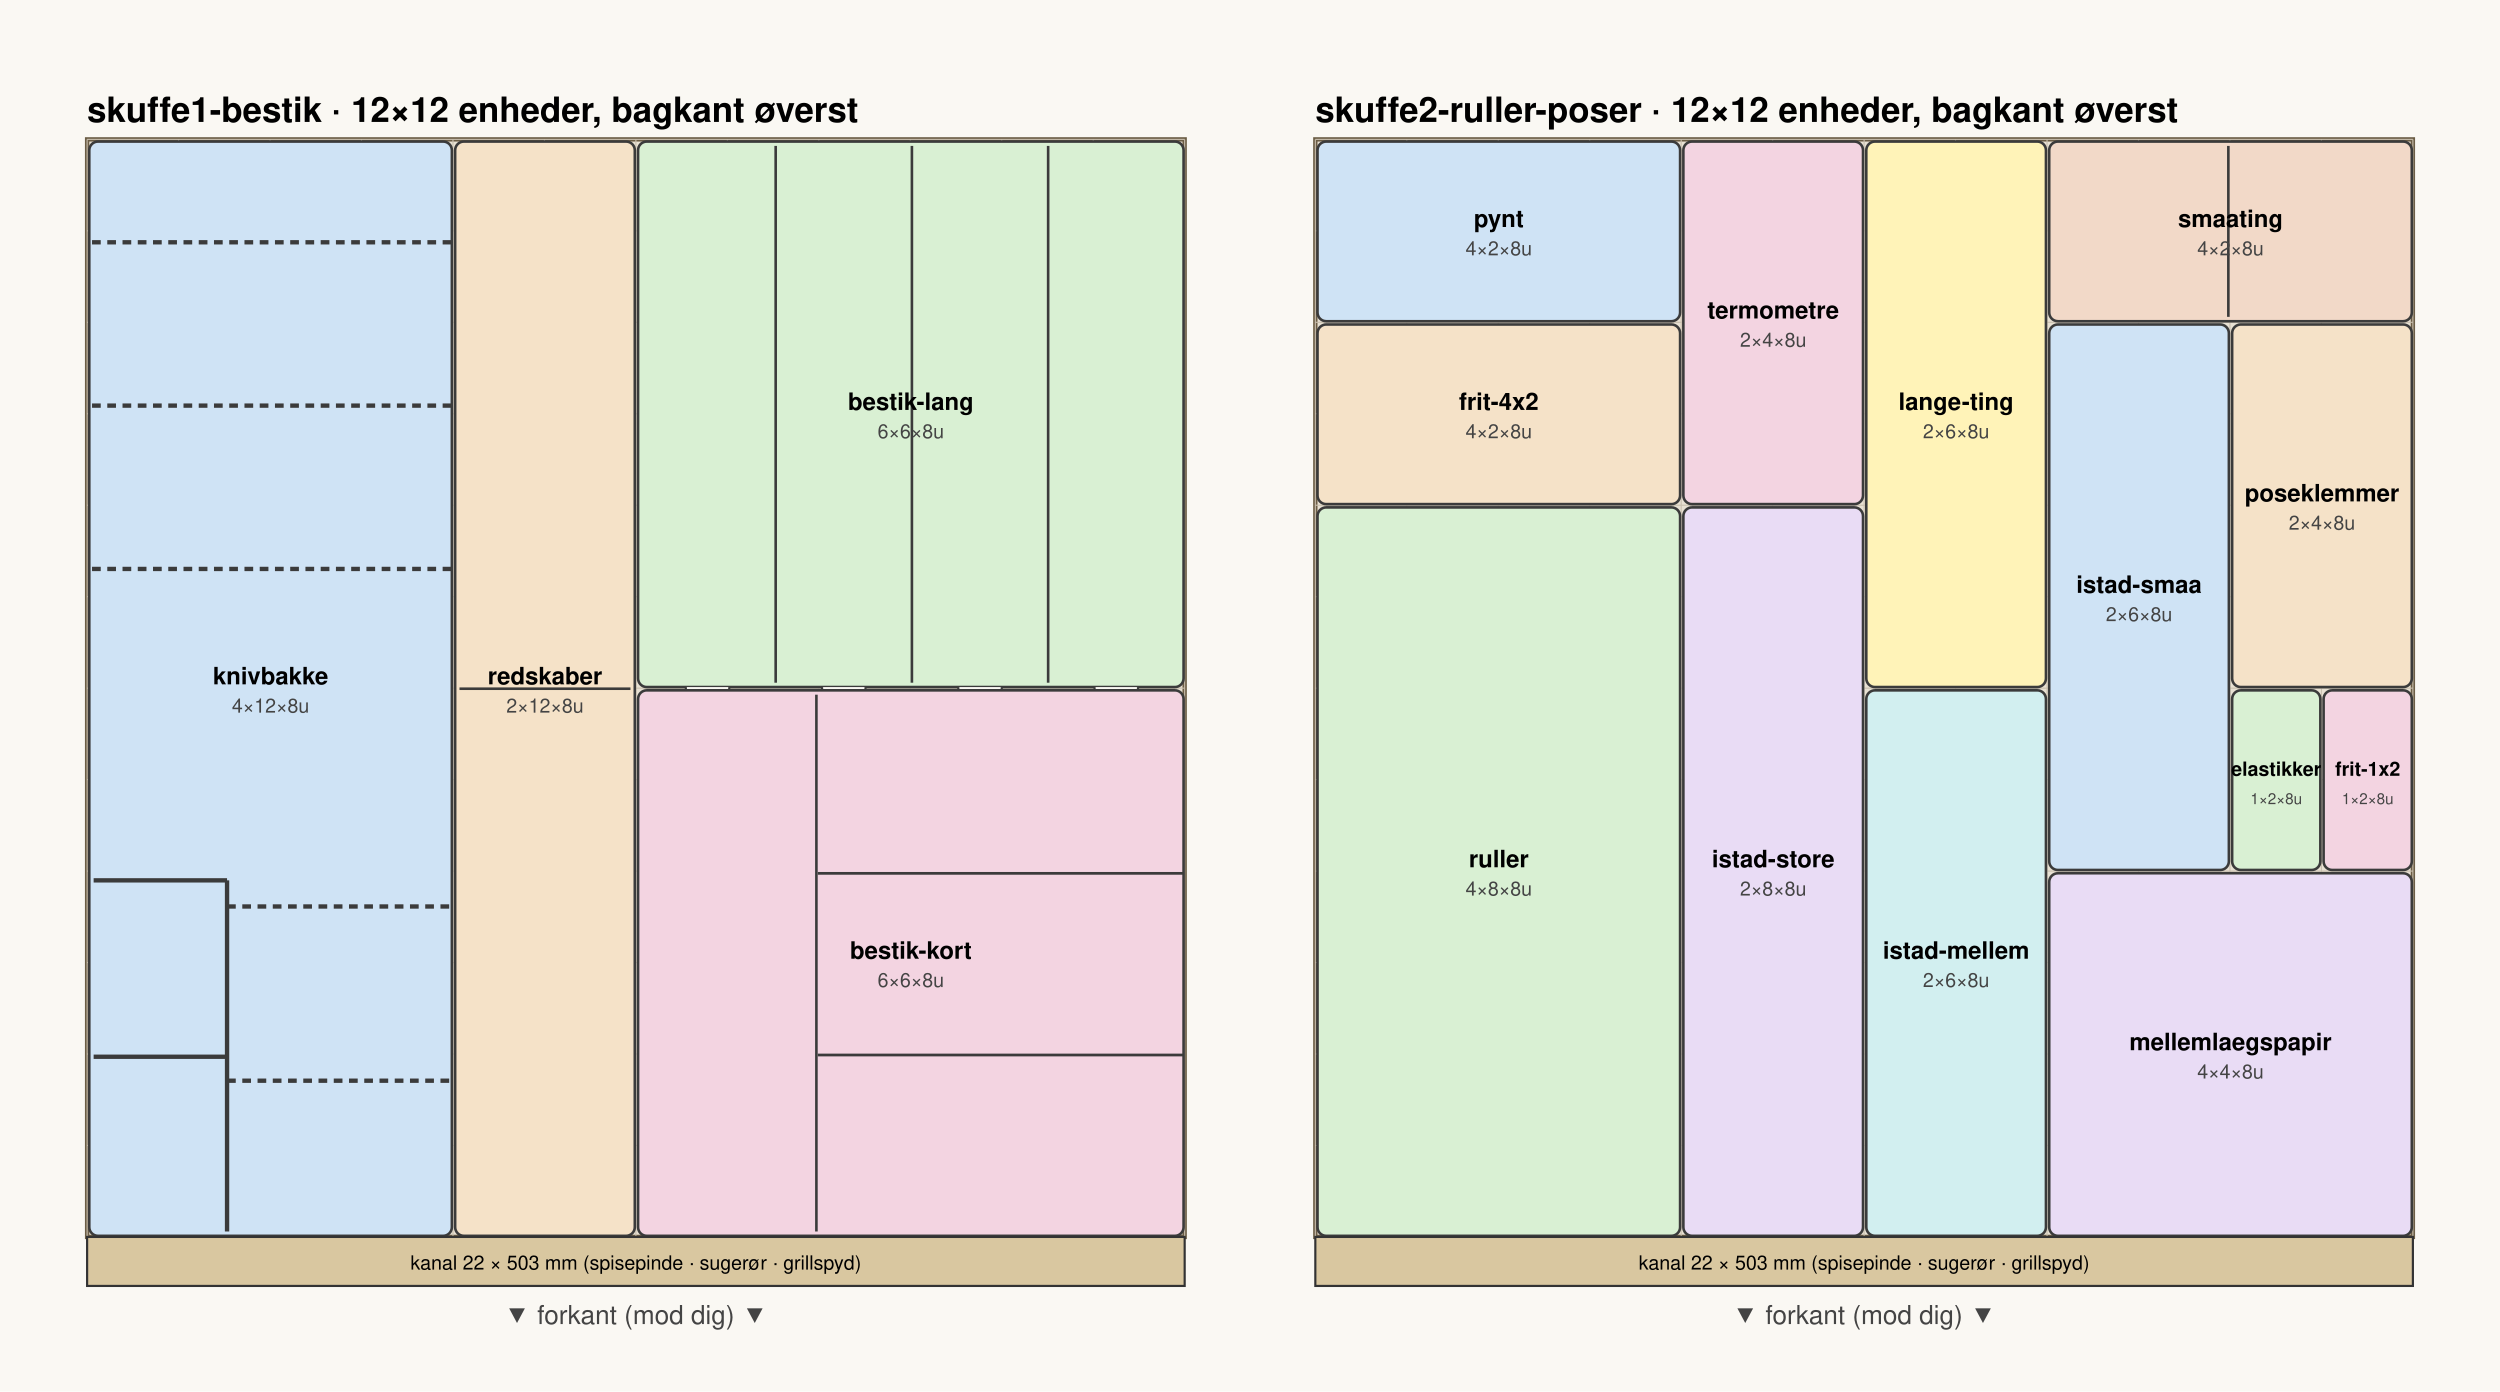
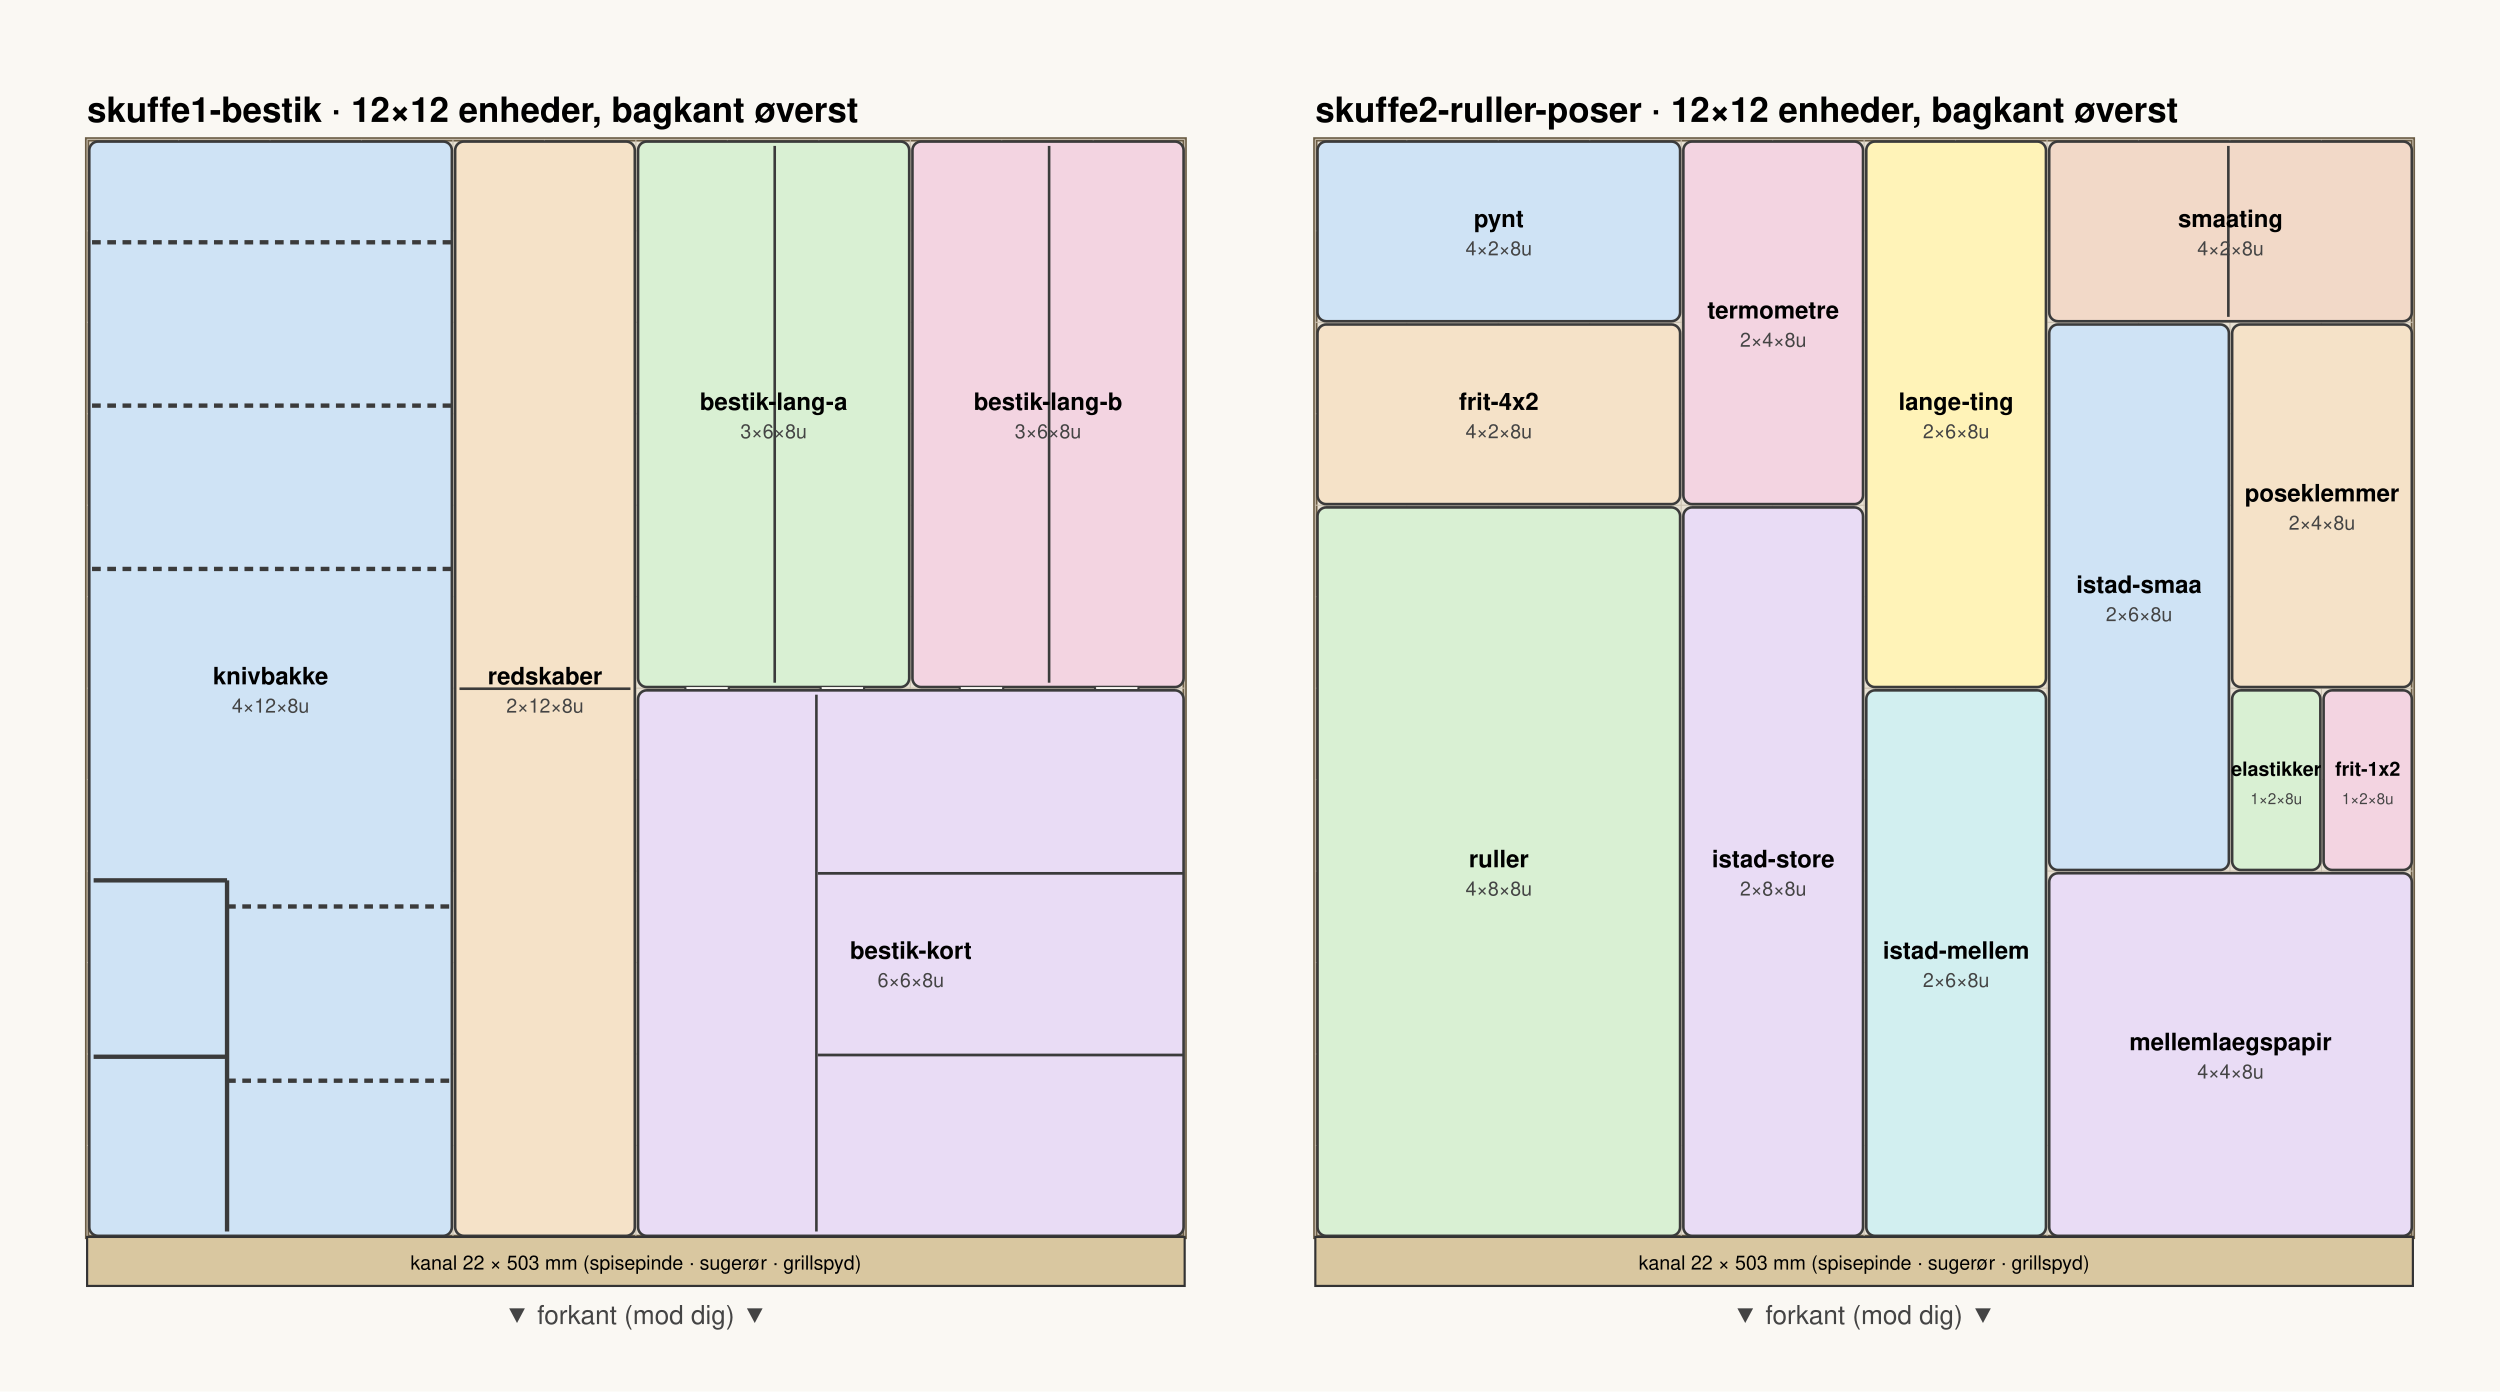
<svg xmlns="http://www.w3.org/2000/svg" width="1148.0" height="639.0" viewBox="0 0 1148.0 639.0" font-family="Helvetica, Arial, sans-serif">
  <rect width="100%" height="100%" fill="#faf8f3" />
  <text x="40.0" y="56" font-size="16" font-weight="bold">skuffe1-bestik  ·  12×12 enheder, bagkant øverst</text>
  <rect x="40.0" y="64" width="504.0" height="504.0" fill="#e8e1d3" stroke="#6b5d45" stroke-width="2" />
  <line x1="40.0" y1="64" x2="40.0" y2="568.0" stroke="#c9bfae" stroke-width="0.5" />
  <line x1="82.0" y1="64" x2="82.0" y2="568.0" stroke="#c9bfae" stroke-width="0.5" />
  <line x1="124.0" y1="64" x2="124.0" y2="568.0" stroke="#c9bfae" stroke-width="0.5" />
  <line x1="166.0" y1="64" x2="166.0" y2="568.0" stroke="#c9bfae" stroke-width="0.5" />
  <line x1="208.0" y1="64" x2="208.0" y2="568.0" stroke="#c9bfae" stroke-width="0.5" />
  <line x1="250.0" y1="64" x2="250.0" y2="568.0" stroke="#c9bfae" stroke-width="0.5" />
  <line x1="292.0" y1="64" x2="292.0" y2="568.0" stroke="#c9bfae" stroke-width="0.5" />
  <line x1="334.0" y1="64" x2="334.0" y2="568.0" stroke="#c9bfae" stroke-width="0.5" />
  <line x1="376.0" y1="64" x2="376.0" y2="568.0" stroke="#c9bfae" stroke-width="0.5" />
  <line x1="418.0" y1="64" x2="418.0" y2="568.0" stroke="#c9bfae" stroke-width="0.5" />
  <line x1="460.0" y1="64" x2="460.0" y2="568.0" stroke="#c9bfae" stroke-width="0.5" />
  <line x1="502.0" y1="64" x2="502.0" y2="568.0" stroke="#c9bfae" stroke-width="0.5" />
  <line x1="544.0" y1="64" x2="544.0" y2="568.0" stroke="#c9bfae" stroke-width="0.5" />
  <line x1="40.0" y1="64.0" x2="544.0" y2="64.0" stroke="#c9bfae" stroke-width="0.5" />
  <line x1="40.0" y1="106.0" x2="544.0" y2="106.0" stroke="#c9bfae" stroke-width="0.5" />
  <line x1="40.0" y1="148.0" x2="544.0" y2="148.0" stroke="#c9bfae" stroke-width="0.5" />
  <line x1="40.0" y1="190.0" x2="544.0" y2="190.0" stroke="#c9bfae" stroke-width="0.5" />
  <line x1="40.0" y1="232.0" x2="544.0" y2="232.0" stroke="#c9bfae" stroke-width="0.5" />
  <line x1="40.0" y1="274.0" x2="544.0" y2="274.0" stroke="#c9bfae" stroke-width="0.5" />
  <line x1="40.0" y1="316.0" x2="544.0" y2="316.0" stroke="#c9bfae" stroke-width="0.5" />
  <line x1="40.0" y1="358.0" x2="544.0" y2="358.0" stroke="#c9bfae" stroke-width="0.5" />
  <line x1="40.0" y1="400.0" x2="544.0" y2="400.0" stroke="#c9bfae" stroke-width="0.5" />
  <line x1="40.0" y1="442.0" x2="544.0" y2="442.0" stroke="#c9bfae" stroke-width="0.5" />
  <line x1="40.0" y1="484.0" x2="544.0" y2="484.0" stroke="#c9bfae" stroke-width="0.5" />
  <line x1="40.0" y1="526.0" x2="544.0" y2="526.0" stroke="#c9bfae" stroke-width="0.5" />
  <line x1="40.0" y1="568.0" x2="544.0" y2="568.0" stroke="#c9bfae" stroke-width="0.5" />
  <rect x="41.0" y="65.0" width="166.5" height="502.5" rx="4" fill="#cfe3f5" stroke="#3b3b3b" stroke-width="1.2" />
  <line x1="42.26" y1="111.26" x2="207.24" y2="111.26" stroke="#3b3b3b" stroke-width="2" stroke-dasharray="4 3" />
  <line x1="42.26" y1="186.26" x2="207.24" y2="186.26" stroke="#3b3b3b" stroke-width="2" stroke-dasharray="4 3" />
  <line x1="42.26" y1="261.26" x2="207.24" y2="261.26" stroke="#3b3b3b" stroke-width="2" stroke-dasharray="4 3" />
  <line x1="104.26" y1="416.26" x2="207.24" y2="416.26" stroke="#3b3b3b" stroke-width="2" stroke-dasharray="4 3" />
  <line x1="104.26" y1="496.26" x2="207.24" y2="496.26" stroke="#3b3b3b" stroke-width="2" stroke-dasharray="4 3" />
  <line x1="104.26" y1="404.26" x2="104.26" y2="565.5" stroke="#3b3b3b" stroke-width="2" />
  <line x1="43.0" y1="404.26" x2="104.26" y2="404.26" stroke="#3b3b3b" stroke-width="2" />
  <line x1="43.0" y1="485.26" x2="104.26" y2="485.26" stroke="#3b3b3b" stroke-width="2" />
  <text x="124.25" y="314.25" font-size="11" text-anchor="middle" font-weight="bold">knivbakke</text>
  <text x="124.25" y="327.25" font-size="9" text-anchor="middle" fill="#444">4×12×8u</text>
  <rect x="209.0" y="65.0" width="82.5" height="502.5" rx="4" fill="#f5e2c8" stroke="#3b3b3b" stroke-width="1.2" />
  <line x1="211.0" y1="316.26" x2="289.5" y2="316.26" stroke="#3b3b3b" stroke-width="1.2" />
  <text x="250.25" y="314.25" font-size="11" text-anchor="middle" font-weight="bold">redskaber</text>
  <text x="250.25" y="327.25" font-size="9" text-anchor="middle" fill="#444">2×12×8u</text>
-   <rect x="293.0" y="65.0" width="250.5" height="250.5" rx="4" fill="#d9f0d3" stroke="#3b3b3b" stroke-width="1.2" />
-   <line x1="356.19" y1="67.0" x2="356.19" y2="313.5" stroke="#3b3b3b" stroke-width="1.2" />
-   <line x1="418.75" y1="67.0" x2="418.75" y2="313.5" stroke="#3b3b3b" stroke-width="1.2" />
-   <line x1="481.31" y1="67.0" x2="481.31" y2="313.5" stroke="#3b3b3b" stroke-width="1.2" />
-   <path d="M 314.91 315.5 a 10 10 0 0 0 20 0" fill="#faf8f3" stroke="#3b3b3b" stroke-width="1" />
-   <path d="M 377.47 315.5 a 10 10 0 0 0 20 0" fill="#faf8f3" stroke="#3b3b3b" stroke-width="1" />
-   <path d="M 440.03 315.5 a 10 10 0 0 0 20 0" fill="#faf8f3" stroke="#3b3b3b" stroke-width="1" />
-   <path d="M 502.59 315.5 a 10 10 0 0 0 20 0" fill="#faf8f3" stroke="#3b3b3b" stroke-width="1" />
-   <text x="418.25" y="188.25" font-size="11" text-anchor="middle" font-weight="bold">bestik-lang</text>
-   <text x="418.25" y="201.25" font-size="9" text-anchor="middle" fill="#444">6×6×8u</text>
-   <rect x="293.0" y="317.0" width="250.5" height="250.5" rx="4" fill="#f3d4e1" stroke="#3b3b3b" stroke-width="1.2" />
+   <rect x="293.0" y="65.0" width="124.5" height="250.5" rx="4" fill="#d9f0d3" stroke="#3b3b3b" stroke-width="1.2" />
+   <line x1="355.75" y1="67.0" x2="355.75" y2="313.5" stroke="#3b3b3b" stroke-width="1.2" />
+   <path d="M 314.69 315.5 a 10 10 0 0 0 20 0" fill="#faf8f3" stroke="#3b3b3b" stroke-width="1" />
+   <path d="M 376.81 315.5 a 10 10 0 0 0 20 0" fill="#faf8f3" stroke="#3b3b3b" stroke-width="1" />
+   <text x="355.25" y="188.25" font-size="11" text-anchor="middle" font-weight="bold">bestik-lang-a</text>
+   <text x="355.25" y="201.25" font-size="9" text-anchor="middle" fill="#444">3×6×8u</text>
+   <rect x="419.0" y="65.0" width="124.5" height="250.5" rx="4" fill="#f3d4e1" stroke="#3b3b3b" stroke-width="1.2" />
+   <line x1="481.75" y1="67.0" x2="481.75" y2="313.5" stroke="#3b3b3b" stroke-width="1.2" />
+   <path d="M 440.69 315.5 a 10 10 0 0 0 20 0" fill="#faf8f3" stroke="#3b3b3b" stroke-width="1" />
+   <path d="M 502.81 315.5 a 10 10 0 0 0 20 0" fill="#faf8f3" stroke="#3b3b3b" stroke-width="1" />
+   <text x="481.25" y="188.25" font-size="11" text-anchor="middle" font-weight="bold">bestik-lang-b</text>
+   <text x="481.25" y="201.25" font-size="9" text-anchor="middle" fill="#444">3×6×8u</text>
+   <rect x="293.0" y="317.0" width="250.5" height="250.5" rx="4" fill="#e9dcf5" stroke="#3b3b3b" stroke-width="1.2" />
  <line x1="374.89" y1="319.0" x2="374.89" y2="565.5" stroke="#3b3b3b" stroke-width="1.2" />
  <rect x="375.52" y="400.413" width="167.72" height="1.26" fill="#3b3b3b" />
  <rect x="375.52" y="483.827" width="167.72" height="1.26" fill="#3b3b3b" />
  <text x="418.25" y="440.25" font-size="11" text-anchor="middle" font-weight="bold">bestik-kort</text>
  <text x="418.25" y="453.25" font-size="9" text-anchor="middle" fill="#444">6×6×8u</text>
  <rect x="40.0" y="568.0" width="504.0" height="22.5" fill="#d9c7a0" stroke="#333" stroke-width="1" />
  <text x="292.0" y="583.0" font-size="9" text-anchor="middle">kanal 22 × 503 mm (spisepinde · sugerør · grillspyd)</text>
  <text x="292.0" y="608.0" font-size="12" text-anchor="middle" fill="#444">▼ forkant (mod dig) ▼</text>
  <text x="604.0" y="56" font-size="16" font-weight="bold">skuffe2-ruller-poser  ·  12×12 enheder, bagkant øverst</text>
  <rect x="604.0" y="64" width="504.0" height="504.0" fill="#e8e1d3" stroke="#6b5d45" stroke-width="2" />
  <line x1="604.0" y1="64" x2="604.0" y2="568.0" stroke="#c9bfae" stroke-width="0.5" />
  <line x1="646.0" y1="64" x2="646.0" y2="568.0" stroke="#c9bfae" stroke-width="0.5" />
  <line x1="688.0" y1="64" x2="688.0" y2="568.0" stroke="#c9bfae" stroke-width="0.5" />
  <line x1="730.0" y1="64" x2="730.0" y2="568.0" stroke="#c9bfae" stroke-width="0.5" />
  <line x1="772.0" y1="64" x2="772.0" y2="568.0" stroke="#c9bfae" stroke-width="0.5" />
  <line x1="814.0" y1="64" x2="814.0" y2="568.0" stroke="#c9bfae" stroke-width="0.5" />
  <line x1="856.0" y1="64" x2="856.0" y2="568.0" stroke="#c9bfae" stroke-width="0.5" />
  <line x1="898.0" y1="64" x2="898.0" y2="568.0" stroke="#c9bfae" stroke-width="0.5" />
  <line x1="940.0" y1="64" x2="940.0" y2="568.0" stroke="#c9bfae" stroke-width="0.5" />
  <line x1="982.0" y1="64" x2="982.0" y2="568.0" stroke="#c9bfae" stroke-width="0.5" />
  <line x1="1024.0" y1="64" x2="1024.0" y2="568.0" stroke="#c9bfae" stroke-width="0.5" />
  <line x1="1066.0" y1="64" x2="1066.0" y2="568.0" stroke="#c9bfae" stroke-width="0.5" />
  <line x1="1108.0" y1="64" x2="1108.0" y2="568.0" stroke="#c9bfae" stroke-width="0.5" />
  <line x1="604.0" y1="64.0" x2="1108.0" y2="64.0" stroke="#c9bfae" stroke-width="0.5" />
  <line x1="604.0" y1="106.0" x2="1108.0" y2="106.0" stroke="#c9bfae" stroke-width="0.5" />
  <line x1="604.0" y1="148.0" x2="1108.0" y2="148.0" stroke="#c9bfae" stroke-width="0.5" />
  <line x1="604.0" y1="190.0" x2="1108.0" y2="190.0" stroke="#c9bfae" stroke-width="0.5" />
  <line x1="604.0" y1="232.0" x2="1108.0" y2="232.0" stroke="#c9bfae" stroke-width="0.5" />
  <line x1="604.0" y1="274.0" x2="1108.0" y2="274.0" stroke="#c9bfae" stroke-width="0.5" />
  <line x1="604.0" y1="316.0" x2="1108.0" y2="316.0" stroke="#c9bfae" stroke-width="0.5" />
  <line x1="604.0" y1="358.0" x2="1108.0" y2="358.0" stroke="#c9bfae" stroke-width="0.5" />
  <line x1="604.0" y1="400.0" x2="1108.0" y2="400.0" stroke="#c9bfae" stroke-width="0.5" />
  <line x1="604.0" y1="442.0" x2="1108.0" y2="442.0" stroke="#c9bfae" stroke-width="0.5" />
  <line x1="604.0" y1="484.0" x2="1108.0" y2="484.0" stroke="#c9bfae" stroke-width="0.5" />
  <line x1="604.0" y1="526.0" x2="1108.0" y2="526.0" stroke="#c9bfae" stroke-width="0.5" />
  <line x1="604.0" y1="568.0" x2="1108.0" y2="568.0" stroke="#c9bfae" stroke-width="0.5" />
  <rect x="605.0" y="65.0" width="166.5" height="82.5" rx="4" fill="#cfe3f5" stroke="#3b3b3b" stroke-width="1.2" />
  <text x="688.25" y="104.25" font-size="11" text-anchor="middle" font-weight="bold">pynt</text>
  <text x="688.25" y="117.25" font-size="9" text-anchor="middle" fill="#444">4×2×8u</text>
  <rect x="605.0" y="149.0" width="166.5" height="82.5" rx="4" fill="#f5e2c8" stroke="#3b3b3b" stroke-width="1.2" />
  <text x="688.25" y="188.25" font-size="11" text-anchor="middle" font-weight="bold">frit-4x2</text>
  <text x="688.25" y="201.25" font-size="9" text-anchor="middle" fill="#444">4×2×8u</text>
  <rect x="605.0" y="233.0" width="166.5" height="334.5" rx="4" fill="#d9f0d3" stroke="#3b3b3b" stroke-width="1.2" />
  <text x="688.25" y="398.25" font-size="11" text-anchor="middle" font-weight="bold">ruller</text>
  <text x="688.25" y="411.25" font-size="9" text-anchor="middle" fill="#444">4×8×8u</text>
  <rect x="773.0" y="65.0" width="82.5" height="166.5" rx="4" fill="#f3d4e1" stroke="#3b3b3b" stroke-width="1.2" />
  <text x="814.25" y="146.25" font-size="11" text-anchor="middle" font-weight="bold">termometre</text>
  <text x="814.25" y="159.25" font-size="9" text-anchor="middle" fill="#444">2×4×8u</text>
  <rect x="773.0" y="233.0" width="82.5" height="334.5" rx="4" fill="#e9dcf5" stroke="#3b3b3b" stroke-width="1.2" />
  <text x="814.25" y="398.25" font-size="11" text-anchor="middle" font-weight="bold">istad-store</text>
  <text x="814.25" y="411.25" font-size="9" text-anchor="middle" fill="#444">2×8×8u</text>
  <rect x="857.0" y="65.0" width="82.5" height="250.5" rx="4" fill="#fff3b8" stroke="#3b3b3b" stroke-width="1.2" />
  <text x="898.25" y="188.25" font-size="11" text-anchor="middle" font-weight="bold">lange-ting</text>
  <text x="898.25" y="201.25" font-size="9" text-anchor="middle" fill="#444">2×6×8u</text>
  <rect x="857.0" y="317.0" width="82.5" height="250.5" rx="4" fill="#d2eff0" stroke="#3b3b3b" stroke-width="1.2" />
  <text x="898.25" y="440.25" font-size="11" text-anchor="middle" font-weight="bold">istad-mellem</text>
  <text x="898.25" y="453.25" font-size="9" text-anchor="middle" fill="#444">2×6×8u</text>
  <rect x="941.0" y="65.0" width="166.5" height="82.5" rx="4" fill="#f2d9c8" stroke="#3b3b3b" stroke-width="1.2" />
  <line x1="1023.26" y1="67.0" x2="1023.26" y2="145.5" stroke="#3b3b3b" stroke-width="1.2" />
  <text x="1024.25" y="104.25" font-size="11" text-anchor="middle" font-weight="bold">smaating</text>
  <text x="1024.25" y="117.25" font-size="9" text-anchor="middle" fill="#444">4×2×8u</text>
  <rect x="941.0" y="149.0" width="82.5" height="250.5" rx="4" fill="#cfe3f5" stroke="#3b3b3b" stroke-width="1.2" />
  <text x="982.25" y="272.25" font-size="11" text-anchor="middle" font-weight="bold">istad-smaa</text>
  <text x="982.25" y="285.25" font-size="9" text-anchor="middle" fill="#444">2×6×8u</text>
  <rect x="1025.0" y="149.0" width="82.5" height="166.5" rx="4" fill="#f5e2c8" stroke="#3b3b3b" stroke-width="1.2" />
  <text x="1066.25" y="230.25" font-size="11" text-anchor="middle" font-weight="bold">poseklemmer</text>
  <text x="1066.25" y="243.25" font-size="9" text-anchor="middle" fill="#444">2×4×8u</text>
  <rect x="1025.0" y="317.0" width="40.5" height="82.5" rx="4" fill="#d9f0d3" stroke="#3b3b3b" stroke-width="1.2" />
  <text x="1045.25" y="356.25" font-size="9" text-anchor="middle" font-weight="bold">elastikker</text>
  <text x="1045.25" y="369.25" font-size="7" text-anchor="middle" fill="#444">1×2×8u</text>
  <rect x="1067.0" y="317.0" width="40.5" height="82.5" rx="4" fill="#f3d4e1" stroke="#3b3b3b" stroke-width="1.2" />
  <text x="1087.25" y="356.25" font-size="9" text-anchor="middle" font-weight="bold">frit-1x2</text>
  <text x="1087.25" y="369.25" font-size="7" text-anchor="middle" fill="#444">1×2×8u</text>
  <rect x="941.0" y="401.0" width="166.5" height="166.5" rx="4" fill="#e9dcf5" stroke="#3b3b3b" stroke-width="1.2" />
  <text x="1024.25" y="482.25" font-size="11" text-anchor="middle" font-weight="bold">mellemlaegspapir</text>
  <text x="1024.25" y="495.25" font-size="9" text-anchor="middle" fill="#444">4×4×8u</text>
  <rect x="604.0" y="568.0" width="504.0" height="22.5" fill="#d9c7a0" stroke="#333" stroke-width="1" />
  <text x="856.0" y="583.0" font-size="9" text-anchor="middle">kanal 22 × 503 mm (spisepinde · sugerør · grillspyd)</text>
  <text x="856.0" y="608.0" font-size="12" text-anchor="middle" fill="#444">▼ forkant (mod dig) ▼</text>
</svg>
